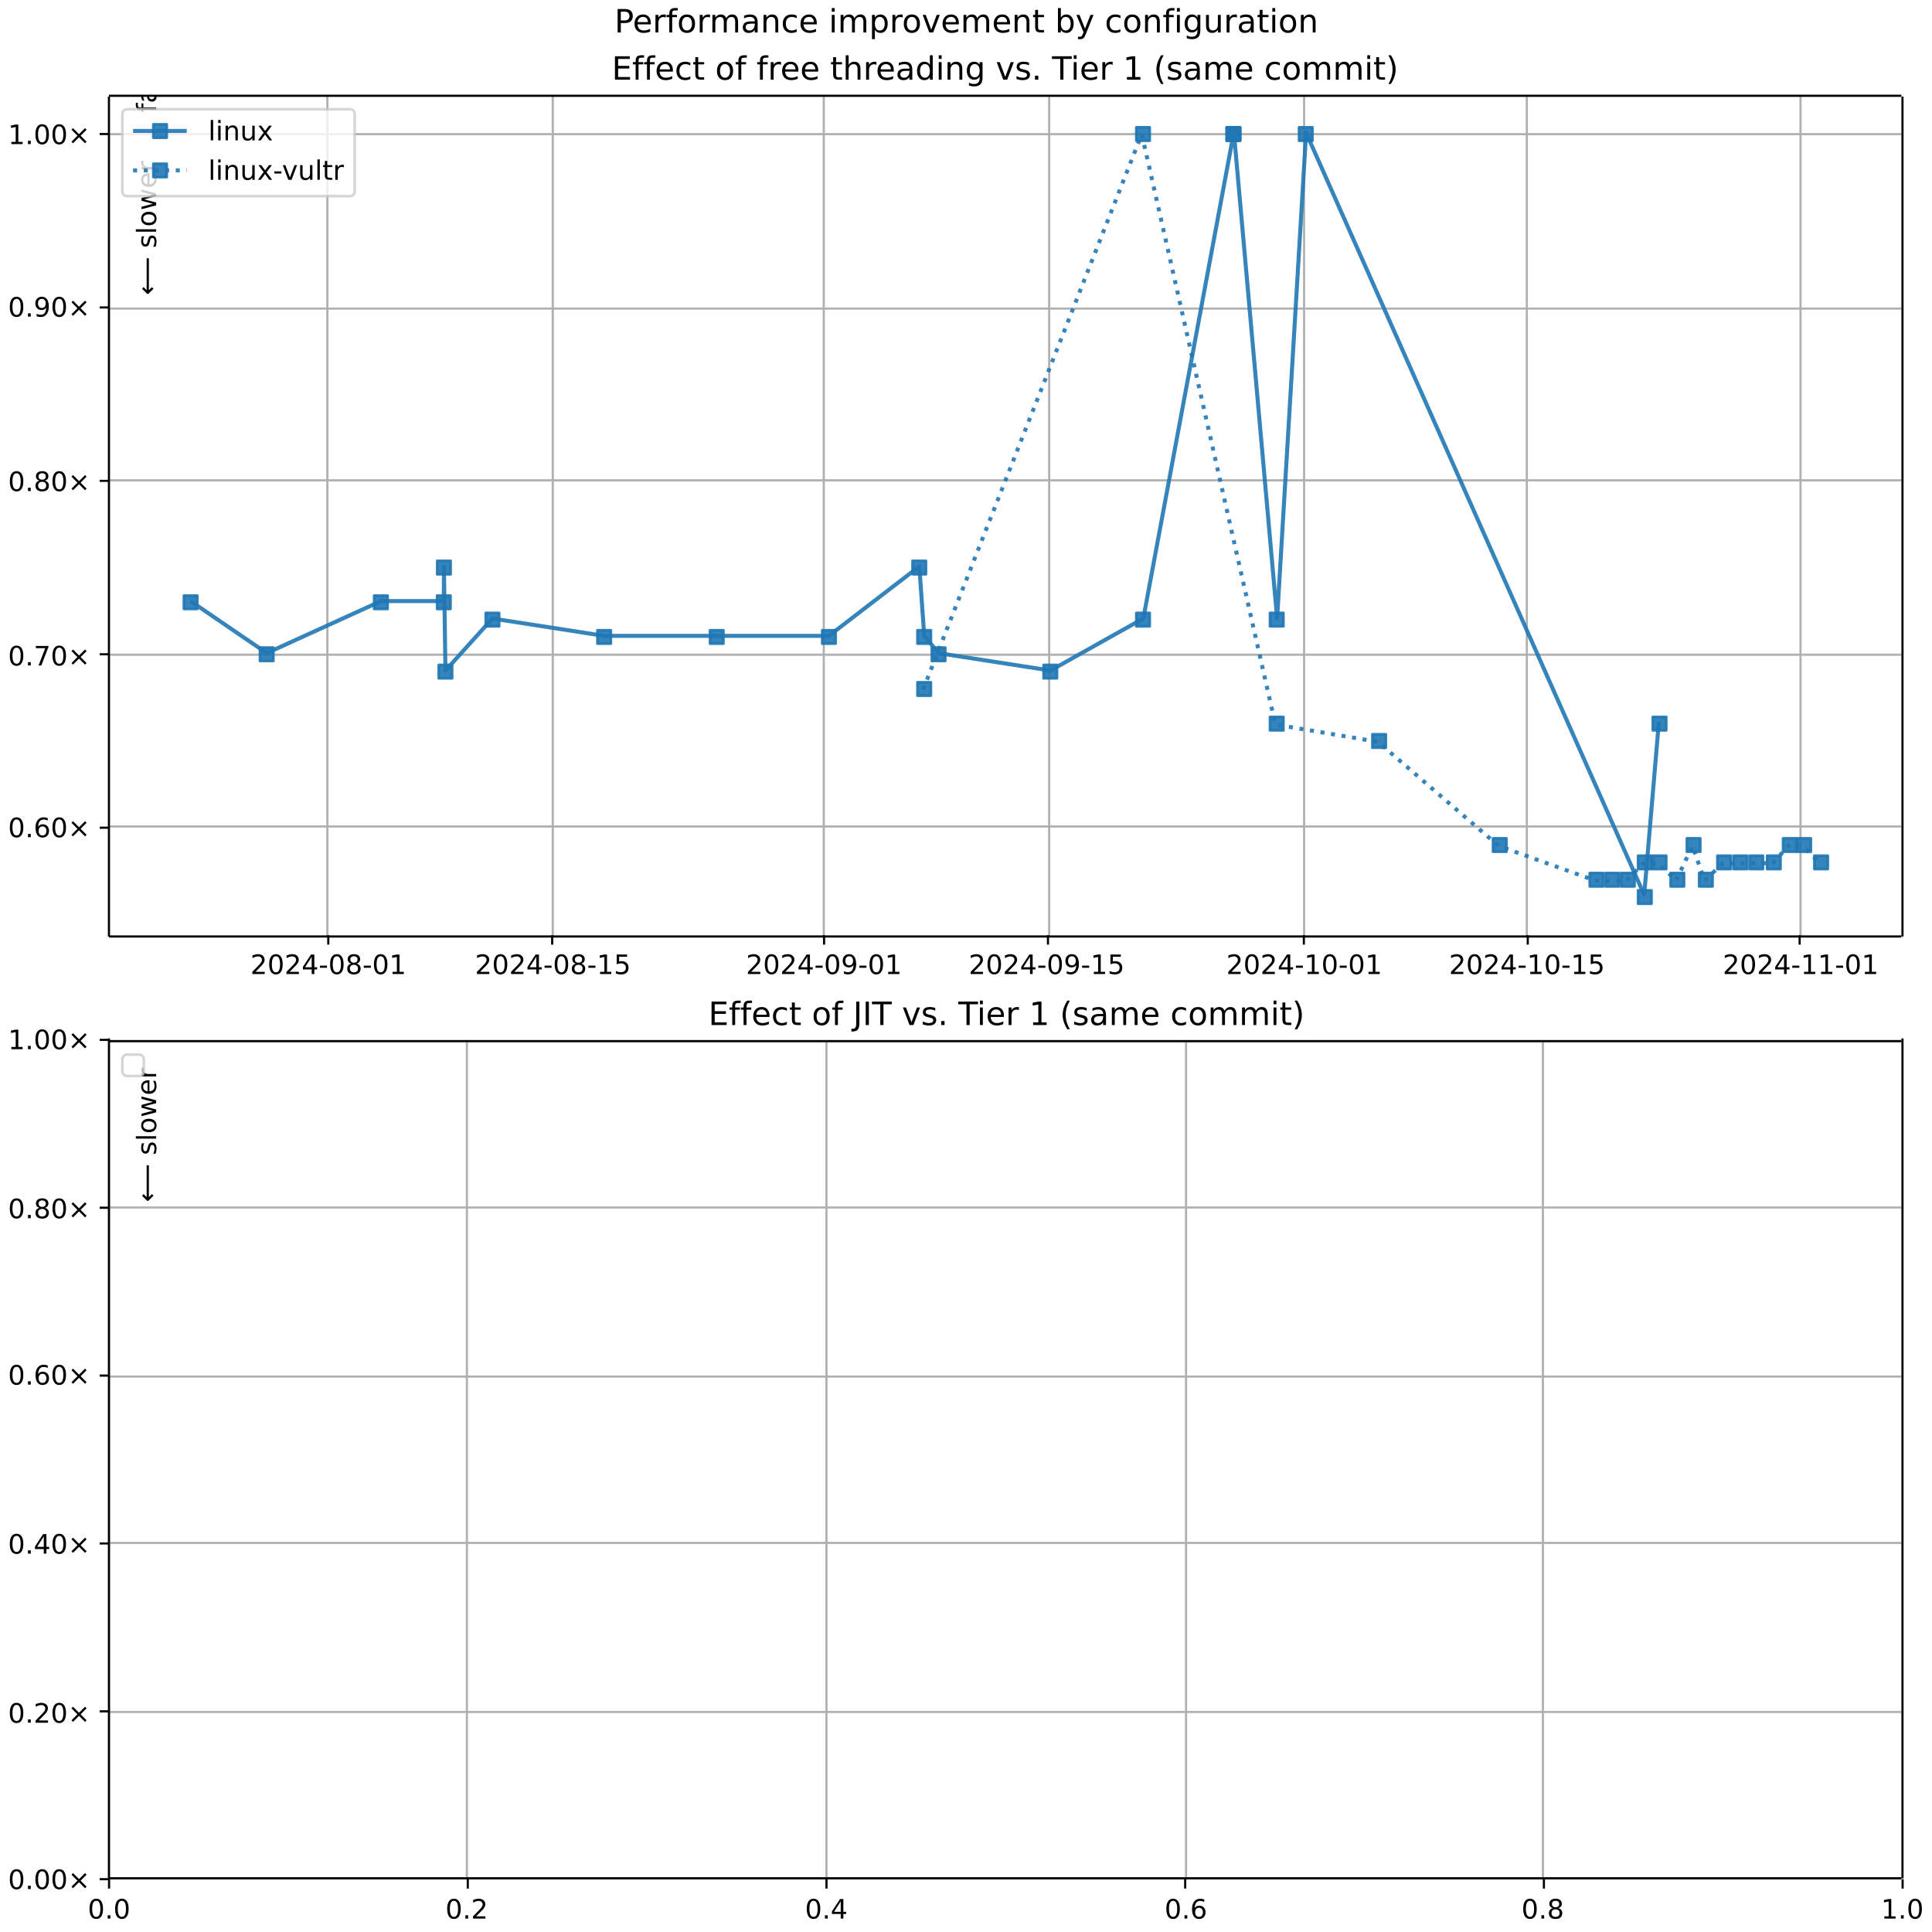
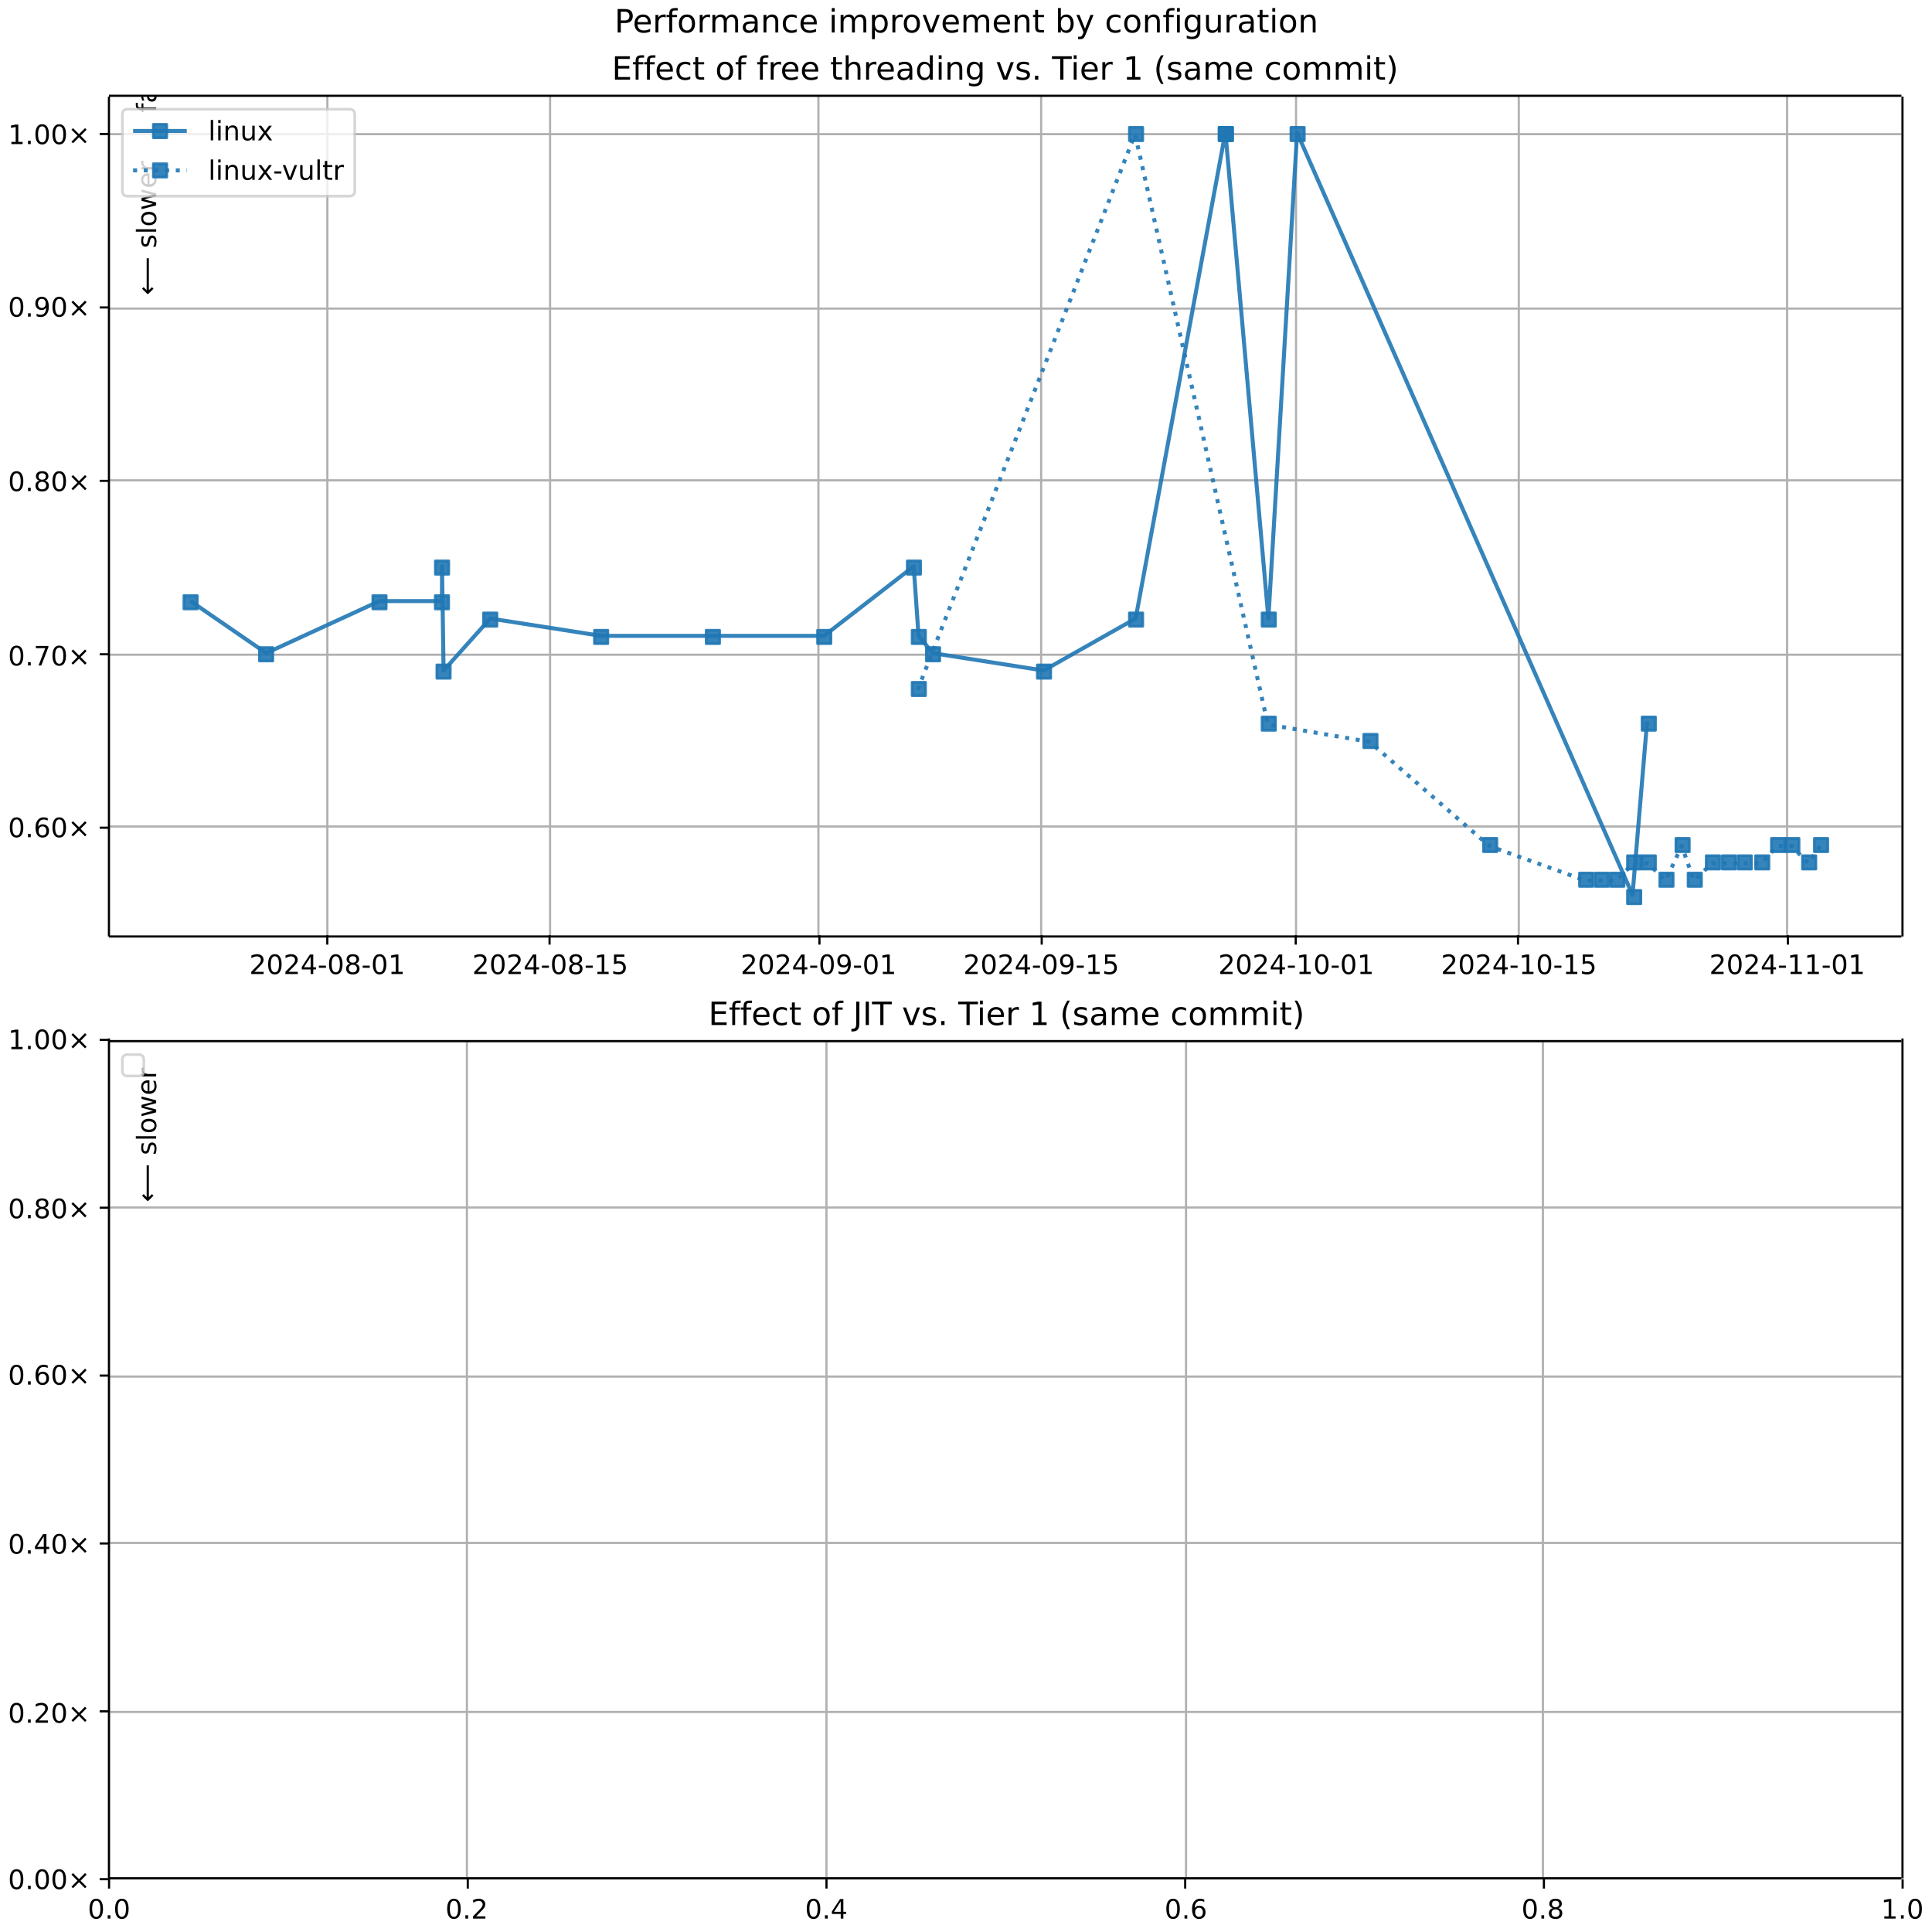
<svg xmlns="http://www.w3.org/2000/svg" xmlns:xlink="http://www.w3.org/1999/xlink" width="720pt" height="720pt" version="1.1" viewBox="0 0 720 720">
  <defs>
    <style type="text/css">*{stroke-linejoin: round; stroke-linecap: butt}</style>
  </defs>
  <path d="m0 720h720v-720h-720z" fill="#fff" />
  <path d="m40.6 349h668v-313h-668z" fill="#fff" />
  <path d="m122 349v-313" clip-path="url(#d)" fill="none" stroke="#b0b0b0" stroke-linecap="square" stroke-width=".8" />
  <defs>
    <path id="j" d="m0 0v3.5" stroke="#000" stroke-width=".8" />
  </defs>
-   <use x="122.342" y="348.529" stroke="#000000" stroke-width=".8" xlink:href="#j" />
-   <g transform="translate(93.3 363) scale(.1 -.1)">
+   <use x="121.967" y="348.529" stroke="#000000" stroke-width=".8" xlink:href="#j" />
+   <g transform="translate(92.9 363) scale(.1 -.1)">
    <defs>
      <path id="f" transform="scale(.0156)" d="m1228 531h2203v-531h-2962v531q359 372 979 998 621 627 780 809 303 340 423 576 121 236 121 464 0 372-261 606-261 235-680 235-297 0-627-103-329-103-704-313v638q381 153 712 231 332 78 607 78 725 0 1156-363 431-362 431-968 0-288-108-546-107-257-392-607-78-91-497-524-418-433-1181-1211z" />
      <path id="a" transform="scale(.0156)" d="m2034 4250q-487 0-733-480-245-479-245-1442 0-959 245-1439 246-480 733-480 491 0 736 480 246 480 246 1439 0 963-246 1442-245 480-736 480zm0 500q785 0 1199-621 414-620 414-1801 0-1178-414-1799-414-620-1199-620-784 0-1198 620-414 621-414 1799 0 1181 414 1801 414 621 1198 621z" />
      <path id="s" transform="scale(.0156)" d="m2419 4116-1594-2491h1594v2491zm-166 550h794v-3041h666v-525h-666v-1100h-628v1100h-2106v609l1940 2957z" />
      <path id="h" transform="scale(.0156)" d="m313 2009h1684v-512h-1684v512z" />
      <path id="y" transform="scale(.0156)" d="m2034 2216q-450 0-708-241-257-241-257-662 0-422 257-663 258-241 708-241t709 242q260 243 260 662 0 421-258 662-257 241-711 241zm-631 268q-406 100-633 378-226 279-226 679 0 559 398 884 399 325 1092 325 697 0 1094-325t397-884q0-400-227-679-226-278-629-378 456-106 710-416 255-309 255-755 0-679-414-1042-414-362-1186-362-771 0-1186 362-414 363-414 1042 0 446 256 755 257 310 713 416zm-231 997q0-362 226-565 227-203 636-203 407 0 636 203 230 203 230 565 0 363-230 566-229 203-636 203-409 0-636-203-226-203-226-566z" />
      <path id="g" transform="scale(.0156)" d="m794 531h1031v3560l-1122-225v575l1116 225h631v-4135h1031v-531h-2687v531z" />
    </defs>
    <use xlink:href="#f" />
    <use x="63.623" xlink:href="#a" />
    <use x="127.246" xlink:href="#f" />
    <use x="190.869" xlink:href="#s" />
    <use x="254.492" xlink:href="#h" />
    <use x="290.576" xlink:href="#a" />
    <use x="354.199" xlink:href="#y" />
    <use x="417.822" xlink:href="#h" />
    <use x="453.906" xlink:href="#a" />
    <use x="517.529" xlink:href="#g" />
  </g>
-   <path d="m206 349v-313" clip-path="url(#d)" fill="none" stroke="#b0b0b0" stroke-linecap="square" stroke-width=".8" />
-   <use x="205.784" y="348.529" stroke="#000000" stroke-width=".8" xlink:href="#j" />
-   <g transform="translate(177 363) scale(.1 -.1)">
+   <path d="m205 349v-313" clip-path="url(#d)" fill="none" stroke="#b0b0b0" stroke-linecap="square" stroke-width=".8" />
+   <use x="204.8" y="348.529" stroke="#000000" stroke-width=".8" xlink:href="#j" />
+   <g transform="translate(176 363) scale(.1 -.1)">
    <defs>
      <path id="ae" transform="scale(.0156)" d="m691 4666h2478v-532h-1900v-1143q137 47 274 70 138 23 276 23 781 0 1237-428 457-428 457-1159 0-753-469-1171-469-417-1322-417-294 0-599 50-304 50-629 150v635q281-153 581-228t634-75q541 0 856 284 316 284 316 772 0 487-316 771-315 285-856 285-253 0-505-56-251-56-513-175v2344z" />
    </defs>
    <use xlink:href="#f" />
    <use x="63.623" xlink:href="#a" />
    <use x="127.246" xlink:href="#f" />
    <use x="190.869" xlink:href="#s" />
    <use x="254.492" xlink:href="#h" />
    <use x="290.576" xlink:href="#a" />
    <use x="354.199" xlink:href="#y" />
    <use x="417.822" xlink:href="#h" />
    <use x="453.906" xlink:href="#g" />
    <use x="517.529" xlink:href="#ae" />
  </g>
-   <path d="m307 349v-313" clip-path="url(#d)" fill="none" stroke="#b0b0b0" stroke-linecap="square" stroke-width=".8" />
-   <use x="307.106" y="348.529" stroke="#000000" stroke-width=".8" xlink:href="#j" />
-   <g transform="translate(278 363) scale(.1 -.1)">
+   <path d="m305 349v-313" clip-path="url(#d)" fill="none" stroke="#b0b0b0" stroke-linecap="square" stroke-width=".8" />
+   <use x="305.382" y="348.529" stroke="#000000" stroke-width=".8" xlink:href="#j" />
+   <g transform="translate(276 363) scale(.1 -.1)">
    <defs>
      <path id="ac" transform="scale(.0156)" d="m703 97v575q238-113 481-172 244-59 479-59 625 0 954 420 330 420 377 1277-181-269-460-413-278-144-615-144-700 0-1108 423-408 424-408 1159 0 718 425 1152 425 435 1131 435 810 0 1236-621 427-620 427-1801 0-1103-524-1761-523-658-1407-658-238 0-482 47-243 47-506 141zm1256 1978q425 0 673 290 249 291 249 798 0 503-249 795-248 292-673 292t-673-292-248-795q0-507 248-798 248-290 673-290z" />
    </defs>
    <use xlink:href="#f" />
    <use x="63.623" xlink:href="#a" />
    <use x="127.246" xlink:href="#f" />
    <use x="190.869" xlink:href="#s" />
    <use x="254.492" xlink:href="#h" />
    <use x="290.576" xlink:href="#a" />
    <use x="354.199" xlink:href="#ac" />
    <use x="417.822" xlink:href="#h" />
    <use x="453.906" xlink:href="#a" />
    <use x="517.529" xlink:href="#g" />
  </g>
-   <path d="m391 349v-313" clip-path="url(#d)" fill="none" stroke="#b0b0b0" stroke-linecap="square" stroke-width=".8" />
-   <use x="390.548" y="348.529" stroke="#000000" stroke-width=".8" xlink:href="#j" />
-   <g transform="translate(361 363) scale(.1 -.1)">
+   <path d="m388 349v-313" clip-path="url(#d)" fill="none" stroke="#b0b0b0" stroke-linecap="square" stroke-width=".8" />
+   <use x="388.214" y="348.529" stroke="#000000" stroke-width=".8" xlink:href="#j" />
+   <g transform="translate(359 363) scale(.1 -.1)">
    <use xlink:href="#f" />
    <use x="63.623" xlink:href="#a" />
    <use x="127.246" xlink:href="#f" />
    <use x="190.869" xlink:href="#s" />
    <use x="254.492" xlink:href="#h" />
    <use x="290.576" xlink:href="#a" />
    <use x="354.199" xlink:href="#ac" />
    <use x="417.822" xlink:href="#h" />
    <use x="453.906" xlink:href="#g" />
    <use x="517.529" xlink:href="#ae" />
  </g>
-   <path d="m486 349v-313" clip-path="url(#d)" fill="none" stroke="#b0b0b0" stroke-linecap="square" stroke-width=".8" />
-   <use x="485.91" y="348.529" stroke="#000000" stroke-width=".8" xlink:href="#j" />
-   <g transform="translate(457 363) scale(.1 -.1)">
+   <path d="m483 349v-313" clip-path="url(#d)" fill="none" stroke="#b0b0b0" stroke-linecap="square" stroke-width=".8" />
+   <use x="482.88" y="348.529" stroke="#000000" stroke-width=".8" xlink:href="#j" />
+   <g transform="translate(454 363) scale(.1 -.1)">
    <use xlink:href="#f" />
    <use x="63.623" xlink:href="#a" />
    <use x="127.246" xlink:href="#f" />
    <use x="190.869" xlink:href="#s" />
    <use x="254.492" xlink:href="#h" />
    <use x="290.576" xlink:href="#g" />
    <use x="354.199" xlink:href="#a" />
    <use x="417.822" xlink:href="#h" />
    <use x="453.906" xlink:href="#a" />
    <use x="517.529" xlink:href="#g" />
  </g>
-   <path d="m569 349v-313" clip-path="url(#d)" fill="none" stroke="#b0b0b0" stroke-linecap="square" stroke-width=".8" />
-   <use x="569.352" y="348.529" stroke="#000000" stroke-width=".8" xlink:href="#j" />
-   <g transform="translate(540 363) scale(.1 -.1)">
+   <path d="m566 349v-313" clip-path="url(#d)" fill="none" stroke="#b0b0b0" stroke-linecap="square" stroke-width=".8" />
+   <use x="565.712" y="348.529" stroke="#000000" stroke-width=".8" xlink:href="#j" />
+   <g transform="translate(537 363) scale(.1 -.1)">
    <use xlink:href="#f" />
    <use x="63.623" xlink:href="#a" />
    <use x="127.246" xlink:href="#f" />
    <use x="190.869" xlink:href="#s" />
    <use x="254.492" xlink:href="#h" />
    <use x="290.576" xlink:href="#g" />
    <use x="354.199" xlink:href="#a" />
    <use x="417.822" xlink:href="#h" />
    <use x="453.906" xlink:href="#g" />
    <use x="517.529" xlink:href="#ae" />
  </g>
-   <path d="m671 349v-313" clip-path="url(#d)" fill="none" stroke="#b0b0b0" stroke-linecap="square" stroke-width=".8" />
-   <use x="670.674" y="348.529" stroke="#000000" stroke-width=".8" xlink:href="#j" />
-   <g transform="translate(642 363) scale(.1 -.1)">
+   <path d="m666 349v-313" clip-path="url(#d)" fill="none" stroke="#b0b0b0" stroke-linecap="square" stroke-width=".8" />
+   <use x="666.294" y="348.529" stroke="#000000" stroke-width=".8" xlink:href="#j" />
+   <g transform="translate(637 363) scale(.1 -.1)">
    <use xlink:href="#f" />
    <use x="63.623" xlink:href="#a" />
    <use x="127.246" xlink:href="#f" />
    <use x="190.869" xlink:href="#s" />
    <use x="254.492" xlink:href="#h" />
    <use x="290.576" xlink:href="#g" />
    <use x="354.199" xlink:href="#g" />
    <use x="417.822" xlink:href="#h" />
    <use x="453.906" xlink:href="#a" />
    <use x="517.529" xlink:href="#g" />
  </g>
  <path d="m40.6 308h668" clip-path="url(#d)" fill="none" stroke="#b0b0b0" stroke-linecap="square" stroke-width=".8" />
  <defs>
    <path id="l" d="m0 0h-3.5" stroke="#000" stroke-width=".8" />
  </defs>
  <use x="40.646" y="308.46" stroke="#000000" stroke-width=".8" xlink:href="#l" />
  <g transform="translate(3 312) scale(.1 -.1)">
    <defs>
      <path id="c" transform="scale(.0156)" d="m684 794h660v-794h-660v794z" />
      <path id="ad" transform="scale(.0156)" d="m2113 2584q-425 0-674-291-248-290-248-796 0-503 248-796 249-292 674-292t673 292q248 293 248 796 0 506-248 796-248 291-673 291zm1253 1979v-575q-238 112-480 171-242 60-480 60-625 0-955-422-329-422-376-1275 184 272 462 417 279 145 613 145 703 0 1111-427 408-426 408-1160 0-719-425-1154-425-434-1131-434-810 0-1238 620-428 621-428 1799 0 1106 525 1764t1409 658q238 0 480-47t505-140z" />
      <path id="m" transform="scale(.0156)" d="m4488 3438-1429-1435 1429-1428-372-378-1435 1434-1434-1434-369 378 1425 1428-1425 1435 369 378 1434-1435 1435 1435 372-378z" />
    </defs>
    <use xlink:href="#a" />
    <use x="63.623" xlink:href="#c" />
    <use x="95.41" xlink:href="#ad" />
    <use x="159.033" xlink:href="#a" />
    <use x="222.656" xlink:href="#m" />
  </g>
  <path d="m40.6 244h668" clip-path="url(#d)" fill="none" stroke="#b0b0b0" stroke-linecap="square" stroke-width=".8" />
  <use x="40.646" y="243.833" stroke="#000000" stroke-width=".8" xlink:href="#l" />
  <g transform="translate(3 248) scale(.1 -.1)">
    <defs>
      <path id="av" transform="scale(.0156)" d="m525 4666h3e3v-269l-1694-4397h-659l1594 4134h-2241v532z" />
    </defs>
    <use xlink:href="#a" />
    <use x="63.623" xlink:href="#c" />
    <use x="95.41" xlink:href="#av" />
    <use x="159.033" xlink:href="#a" />
    <use x="222.656" xlink:href="#m" />
  </g>
  <path d="m40.6 179h668" clip-path="url(#d)" fill="none" stroke="#b0b0b0" stroke-linecap="square" stroke-width=".8" />
  <use x="40.646" y="179.205" stroke="#000000" stroke-width=".8" xlink:href="#l" />
  <g transform="translate(3 183) scale(.1 -.1)">
    <use xlink:href="#a" />
    <use x="63.623" xlink:href="#c" />
    <use x="95.41" xlink:href="#y" />
    <use x="159.033" xlink:href="#a" />
    <use x="222.656" xlink:href="#m" />
  </g>
  <path d="m40.6 115h668" clip-path="url(#d)" fill="none" stroke="#b0b0b0" stroke-linecap="square" stroke-width=".8" />
  <use x="40.646" y="114.578" stroke="#000000" stroke-width=".8" xlink:href="#l" />
  <g transform="translate(3 118) scale(.1 -.1)">
    <use xlink:href="#a" />
    <use x="63.623" xlink:href="#c" />
    <use x="95.41" xlink:href="#ac" />
    <use x="159.033" xlink:href="#a" />
    <use x="222.656" xlink:href="#m" />
  </g>
  <path d="m40.6 50h668" clip-path="url(#d)" fill="none" stroke="#b0b0b0" stroke-linecap="square" stroke-width=".8" />
  <use x="40.646" y="49.951" stroke="#000000" stroke-width=".8" xlink:href="#l" />
  <g transform="translate(3 53.7) scale(.1 -.1)">
    <use xlink:href="#g" />
    <use x="63.623" xlink:href="#c" />
    <use x="95.41" xlink:href="#a" />
    <use x="159.033" xlink:href="#a" />
    <use x="222.656" xlink:href="#m" />
  </g>
-   <path d="m71 224 28.4 19.4 42.6-19.4h23.4l0.038-12.9 0.567 38.8 17.5-19.4 41.6 6.46h42 41.8l33.7-25.9 1.83 25.9 5.35 6.46 41.7 6.46 34.6-19.4 33.7-181h0.062l16.1 181 10.8-181 126 284 5.48-64.6" clip-path="url(#d)" fill="none" stroke="#1f77b4" stroke-linecap="square" stroke-opacity=".9" stroke-width="1.5" />
+   <path d="m71 224 28.2 19.4 42.2-19.4h23.3l0.038-12.9 0.563 38.8 17.4-19.4 41.3 6.46h41.6 41.5l33.4-25.9 1.82 25.9 5.31 6.46 41.3 6.46 34.3-19.4 33.4-181h0.062l16 181 10.7-181 125 284 5.44-64.6" clip-path="url(#d)" fill="none" stroke="#1f77b4" stroke-linecap="square" stroke-opacity=".9" stroke-width="1.5" />
  <defs>
    <path id="b" d="m-2.5 2.5h5v-5h-5z" stroke="#1f77b4" stroke-opacity=".9" />
  </defs>
  <g clip-path="url(#d)" fill="#1f77b4" fill-opacity=".9" stroke="#1f77b4" stroke-opacity=".9">
    <use x="71.027" y="224.444" xlink:href="#b" />
-     <use x="99.386" y="243.833" xlink:href="#b" />
-     <use x="141.944" y="224.444" xlink:href="#b" />
-     <use x="165.392" y="224.444" xlink:href="#b" />
-     <use x="165.43" y="211.519" xlink:href="#b" />
-     <use x="165.997" y="250.295" xlink:href="#b" />
-     <use x="183.522" y="230.907" xlink:href="#b" />
-     <use x="225.147" y="237.37" xlink:href="#b" />
-     <use x="267.101" y="237.37" xlink:href="#b" />
-     <use x="308.915" y="237.37" xlink:href="#b" />
-     <use x="342.586" y="211.519" xlink:href="#b" />
-     <use x="344.421" y="237.37" xlink:href="#b" />
-     <use x="349.766" y="243.833" xlink:href="#b" />
-     <use x="391.417" y="250.295" xlink:href="#b" />
-     <use x="425.969" y="230.907" xlink:href="#b" />
-     <use x="459.633" y="49.951" xlink:href="#b" />
-     <use x="459.695" y="49.951" xlink:href="#b" />
-     <use x="475.793" y="230.907" xlink:href="#b" />
-     <use x="486.617" y="49.951" xlink:href="#b" />
-     <use x="612.966" y="334.311" xlink:href="#b" />
-     <use x="618.45" y="269.684" xlink:href="#b" />
+     <use x="99.179" y="243.833" xlink:href="#b" />
+     <use x="141.426" y="224.444" xlink:href="#b" />
+     <use x="164.702" y="224.444" xlink:href="#b" />
+     <use x="164.74" y="211.519" xlink:href="#b" />
+     <use x="165.303" y="250.295" xlink:href="#b" />
+     <use x="182.7" y="230.907" xlink:href="#b" />
+     <use x="224.021" y="237.37" xlink:href="#b" />
+     <use x="265.669" y="237.37" xlink:href="#b" />
+     <use x="307.178" y="237.37" xlink:href="#b" />
+     <use x="340.602" y="211.519" xlink:href="#b" />
+     <use x="342.424" y="237.37" xlink:href="#b" />
+     <use x="347.73" y="243.833" xlink:href="#b" />
+     <use x="389.077" y="250.295" xlink:href="#b" />
+     <use x="423.376" y="230.907" xlink:href="#b" />
+     <use x="456.794" y="49.951" xlink:href="#b" />
+     <use x="456.856" y="49.951" xlink:href="#b" />
+     <use x="472.837" y="230.907" xlink:href="#b" />
+     <use x="483.581" y="49.951" xlink:href="#b" />
+     <use x="609.008" y="334.311" xlink:href="#b" />
+     <use x="614.451" y="269.684" xlink:href="#b" />
  </g>
  <g stroke="#1f77b4" stroke-opacity=".9">
-     <path d="m344 257 81.5-207 49.8 220 38.2 6.46 45 38.8 36 12.9h5.88 5.8l6.33-6.46h5.48l6.65 6.46 6.06-12.9 4.57 12.9 6.81-6.46h6.02 5.95 6.54l5.96-6.46h5.35l6.32 6.46" clip-path="url(#d)" fill="none" stroke-dasharray="1.5,2.475" stroke-width="1.5" />
+     <path d="m342 257 81-207 49.5 220 37.9 6.46 44.6 38.8 35.8 12.9h5.84 5.76l6.28-6.46h5.44l6.6 6.46 6.01-12.9 4.54 12.9 6.76-6.46h5.98 5.91 6.49l5.91-6.46h5.31l6.27 6.46 4.44-6.46" clip-path="url(#d)" fill="none" stroke-dasharray="1.5,2.475" stroke-width="1.5" />
    <g clip-path="url(#d)" fill="#1f77b4" fill-opacity=".9">
-       <use x="344.421" y="256.758" xlink:href="#b" />
-       <use x="425.969" y="49.951" xlink:href="#b" />
-       <use x="475.793" y="269.684" xlink:href="#b" />
-       <use x="513.959" y="276.146" xlink:href="#b" />
-       <use x="558.911" y="314.923" xlink:href="#b" />
-       <use x="594.952" y="327.848" xlink:href="#b" />
-       <use x="600.837" y="327.848" xlink:href="#b" />
-       <use x="606.636" y="327.848" xlink:href="#b" />
-       <use x="612.966" y="321.386" xlink:href="#b" />
-       <use x="618.45" y="321.386" xlink:href="#b" />
-       <use x="625.095" y="327.848" xlink:href="#b" />
-       <use x="631.152" y="314.923" xlink:href="#b" />
-       <use x="635.721" y="327.848" xlink:href="#b" />
-       <use x="642.531" y="321.386" xlink:href="#b" />
-       <use x="648.555" y="321.386" xlink:href="#b" />
-       <use x="654.504" y="321.386" xlink:href="#b" />
-       <use x="661.043" y="321.386" xlink:href="#b" />
-       <use x="667.001" y="314.923" xlink:href="#b" />
-       <use x="672.349" y="314.923" xlink:href="#b" />
-       <use x="678.666" y="321.386" xlink:href="#b" />
+       <use x="342.424" y="256.758" xlink:href="#b" />
+       <use x="423.376" y="49.951" xlink:href="#b" />
+       <use x="472.837" y="269.684" xlink:href="#b" />
+       <use x="510.723" y="276.146" xlink:href="#b" />
+       <use x="555.347" y="314.923" xlink:href="#b" />
+       <use x="591.125" y="327.848" xlink:href="#b" />
+       <use x="596.967" y="327.848" xlink:href="#b" />
+       <use x="602.724" y="327.848" xlink:href="#b" />
+       <use x="609.008" y="321.386" xlink:href="#b" />
+       <use x="614.451" y="321.386" xlink:href="#b" />
+       <use x="621.048" y="327.848" xlink:href="#b" />
+       <use x="627.061" y="314.923" xlink:href="#b" />
+       <use x="631.596" y="327.848" xlink:href="#b" />
+       <use x="638.357" y="321.386" xlink:href="#b" />
+       <use x="644.336" y="321.386" xlink:href="#b" />
+       <use x="650.242" y="321.386" xlink:href="#b" />
+       <use x="656.734" y="321.386" xlink:href="#b" />
+       <use x="662.648" y="314.923" xlink:href="#b" />
+       <use x="667.956" y="314.923" xlink:href="#b" />
+       <use x="674.228" y="321.386" xlink:href="#b" />
+       <use x="678.666" y="314.923" xlink:href="#b" />
    </g>
  </g>
  <path d="m40.6 349v-313" fill="none" stroke="#000" stroke-linecap="square" stroke-width=".8" />
  <path d="m709 349v-313" fill="none" stroke="#000" stroke-linecap="square" stroke-width=".8" />
  <path d="m40.6 349h668" fill="none" stroke="#000" stroke-linecap="square" stroke-width=".8" />
  <path d="m40.6 35.7h668" fill="none" stroke="#000" stroke-linecap="square" stroke-width=".8" />
  <g clip-path="url(#d)">
    <g transform="translate(58.2 42) rotate(-90) scale(.1 -.1)">
      <defs>
        <path id="n" transform="scale(.0156)" d="m2375 4863v-479h-550q-309 0-430-125-120-125-120-450v-309h947v-447h-947v-3053h-578v3053h-550v447h550v244q0 584 272 851 272 268 862 268h544z" />
        <path id="v" transform="scale(.0156)" d="m2194 1759q-697 0-966-159t-269-544q0-306 202-486 202-179 548-179 479 0 768 339t289 901v128h-572zm1147 238v-2e3h-575v531q-197-318-491-470t-719-152q-537 0-855 302-317 302-317 808 0 590 395 890 396 300 1180 300h807v57q0 397-261 614t-733 217q-300 0-585-72-284-72-546-216v532q315 122 612 182 297 61 578 61 760 0 1135-394 375-393 375-1193z" />
        <path id="t" transform="scale(.0156)" d="m2834 3397v-544q-243 125-506 187-262 63-544 63-428 0-642-131t-214-394q0-200 153-314t616-217l197-44q612-131 870-370t258-667q0-488-386-773-386-284-1061-284-281 0-586 55t-642 164v594q319-166 628-249 309-82 613-82 406 0 624 139 219 139 219 392 0 234-158 359-157 125-692 241l-200 47q-534 112-772 345-237 233-237 639 0 494 350 762 350 269 994 269 318 0 599-47 282-46 519-140z" />
        <path id="o" transform="scale(.0156)" d="m1172 4494v-994h1184v-447h-1184v-1900q0-428 117-550t477-122h590v-481h-590q-666 0-919 248-253 249-253 905v1900h-422v447h422v994h578z" />
        <path id="e" transform="scale(.0156)" d="m3597 1894v-281h-2644q38-594 358-905t892-311q331 0 642 81t618 244v-544q-310-131-635-200t-659-69q-838 0-1327 487-489 488-489 1320 0 859 464 1363 464 505 1252 505 706 0 1117-455 411-454 411-1235zm-575 169q-6 471-264 752-258 282-683 282-481 0-770-272t-333-766l2050 4z" />
        <path id="k" transform="scale(.0156)" d="m2631 2963q-97 56-211 82-114 27-251 27-488 0-749-317t-261-911v-1844h-578v3500h578v-544q182 319 472 473 291 155 707 155 59 0 131-8 72-7 159-23l3-590z" />
        <path id="al" transform="scale(.0156)" d="m8863 2147v-281l-1229-1228-375 375 729 728h-7622v531h7622l-729 728 375 375 1229-1228z" />
      </defs>
      <use xlink:href="#n" />
      <use x="35.205" xlink:href="#v" />
      <use x="96.484" xlink:href="#t" />
      <use x="148.584" xlink:href="#o" />
      <use x="187.793" xlink:href="#e" />
      <use x="249.316" xlink:href="#k" />
      <use x="290.43" xlink:href="#DejaVuSans-20" />
      <use x="322.217" xlink:href="#al" />
    </g>
  </g>
  <g clip-path="url(#d)">
    <g transform="translate(58.2 110) rotate(-90) scale(.1 -.1)">
      <defs>
        <path id="am" transform="scale(.0156)" d="m313 1866v281l1228 1228 375-375-728-728h7621v-531h-7621l728-728-375-375-1228 1228z" />
        <path id="x" transform="scale(.0156)" d="m603 4863h575v-4863h-575v4863z" />
        <path id="p" transform="scale(.0156)" d="m1959 3097q-462 0-731-361t-269-989 267-989q268-361 733-361 460 0 728 362 269 363 269 988 0 622-269 986-268 364-728 364zm0 487q750 0 1178-488 429-487 429-1349 0-859-429-1349-428-489-1178-489-753 0-1180 489-426 490-426 1349 0 862 426 1349 427 488 1180 488z" />
        <path id="ag" transform="scale(.0156)" d="m269 3500h575l719-2731 715 2731h678l719-2731 716 2731h575l-916-3500h-678l-753 2869-756-2869h-679l-915 3500z" />
      </defs>
      <use xlink:href="#am" />
      <use x="143.359" xlink:href="#DejaVuSans-20" />
      <use x="175.146" xlink:href="#t" />
      <use x="227.246" xlink:href="#x" />
      <use x="255.029" xlink:href="#p" />
      <use x="316.211" xlink:href="#ag" />
      <use x="397.998" xlink:href="#e" />
      <use x="459.521" xlink:href="#k" />
    </g>
  </g>
  <g transform="translate(228 29.7) scale(.12 -.12)">
    <defs>
      <path id="ai" transform="scale(.0156)" d="m628 4666h2950v-532h-2319v-1381h2222v-531h-2222v-1691h2375v-531h-3006v4666z" />
      <path id="w" transform="scale(.0156)" d="m3122 3366v-538q-244 135-489 202t-495 67q-560 0-870-355-309-354-309-995t309-996q310-354 870-354 250 0 495 67t489 202v-532q-241-112-499-168-257-57-548-57-791 0-1257 497-465 497-465 1341 0 856 470 1346 471 491 1290 491 265 0 518-55 253-54 491-163z" />
      <path id="ap" transform="scale(.0156)" d="m3513 2113v-2113h-575v2094q0 497-194 743-194 247-581 247-466 0-735-297-269-296-269-809v-1978h-578v4863h578v-1907q207 316 486 472 280 156 646 156 603 0 912-373 310-373 310-1098z" />
      <path id="aq" transform="scale(.0156)" d="m2906 2969v1894h575v-4863h-575v525q-181-312-458-464-276-152-664-152-634 0-1033 506-398 507-398 1332t398 1331q399 506 1033 506 388 0 664-152 277-151 458-463zm-1959-1222q0-634 261-995t717-361 718 361q263 361 263 995t-263 995q-262 361-718 361t-717-361-261-995z" />
      <path id="q" transform="scale(.0156)" d="m603 3500h575v-3500h-575v3500zm0 1363h575v-729h-575v729z" />
      <path id="u" transform="scale(.0156)" d="m3513 2113v-2113h-575v2094q0 497-194 743-194 247-581 247-466 0-735-297-269-296-269-809v-1978h-578v3500h578v-544q207 316 486 472 280 156 646 156 603 0 912-373 310-373 310-1098z" />
      <path id="ah" transform="scale(.0156)" d="m2906 1791q0 625-258 968-257 344-723 344-462 0-720-344-258-343-258-968 0-622 258-966t720-344q466 0 723 344 258 344 258 966zm575-1357q0-893-397-1329-396-436-1215-436-303 0-572 45t-522 139v559q253-137 500-202 247-66 503-66 566 0 847 295t281 892v285q-178-310-456-463t-666-153q-643 0-1037 490-394 491-394 1301 0 812 394 1302 394 491 1037 491 388 0 666-153t456-462v531h575v-3066z" />
      <path id="z" transform="scale(.0156)" d="m191 3500h609l1094-2937 1094 2937h609l-1313-3500h-781l-1312 3500z" />
      <path id="ab" transform="scale(.0156)" d="m-19 4666h3947v-532h-1656v-4134h-634v4134h-1657v532z" />
      <path id="ak" transform="scale(.0156)" d="m1984 4856q-418-718-622-1422-203-703-203-1425 0-721 205-1429t620-1424h-500q-468 735-701 1444t-233 1409q0 697 231 1403 232 707 703 1444h500z" />
      <path id="r" transform="scale(.0156)" d="m3328 2828q216 388 516 572t706 184q547 0 844-383 297-382 297-1088v-2113h-578v2094q0 503-179 746-178 244-543 244-447 0-707-297-259-296-259-809v-1978h-578v2094q0 506-178 748t-550 242q-441 0-701-298-259-298-259-808v-1978h-578v3500h578v-544q197 322 472 475t653 153q382 0 649-194 267-193 395-562z" />
      <path id="aj" transform="scale(.0156)" d="m513 4856h500q468-737 701-1444 233-706 233-1403 0-700-233-1409t-701-1444h-500q415 716 620 1424t205 1429q0 722-205 1425-205 704-620 1422z" />
    </defs>
    <use xlink:href="#ai" />
    <use x="63.184" xlink:href="#n" />
    <use x="98.389" xlink:href="#n" />
    <use x="133.594" xlink:href="#e" />
    <use x="195.117" xlink:href="#w" />
    <use x="250.098" xlink:href="#o" />
    <use x="289.307" xlink:href="#DejaVuSans-20" />
    <use x="321.094" xlink:href="#p" />
    <use x="382.275" xlink:href="#n" />
    <use x="417.48" xlink:href="#DejaVuSans-20" />
    <use x="449.268" xlink:href="#n" />
    <use x="484.473" xlink:href="#k" />
    <use x="523.336" xlink:href="#e" />
    <use x="584.859" xlink:href="#e" />
    <use x="646.383" xlink:href="#DejaVuSans-20" />
    <use x="678.17" xlink:href="#o" />
    <use x="717.379" xlink:href="#ap" />
    <use x="780.758" xlink:href="#k" />
    <use x="819.621" xlink:href="#e" />
    <use x="881.145" xlink:href="#v" />
    <use x="942.424" xlink:href="#aq" />
    <use x="1005.9" xlink:href="#q" />
    <use x="1033.684" xlink:href="#u" />
    <use x="1097.062" xlink:href="#ah" />
    <use x="1160.539" xlink:href="#DejaVuSans-20" />
    <use x="1192.326" xlink:href="#z" />
    <use x="1251.506" xlink:href="#t" />
    <use x="1303.605" xlink:href="#c" />
    <use x="1335.393" xlink:href="#DejaVuSans-20" />
    <use x="1367.18" xlink:href="#ab" />
    <use x="1425.139" xlink:href="#q" />
    <use x="1452.922" xlink:href="#e" />
    <use x="1514.445" xlink:href="#k" />
    <use x="1555.559" xlink:href="#DejaVuSans-20" />
    <use x="1587.346" xlink:href="#g" />
    <use x="1650.969" xlink:href="#DejaVuSans-20" />
    <use x="1682.756" xlink:href="#ak" />
    <use x="1721.77" xlink:href="#t" />
    <use x="1773.869" xlink:href="#v" />
    <use x="1835.148" xlink:href="#r" />
    <use x="1932.561" xlink:href="#e" />
    <use x="1994.084" xlink:href="#DejaVuSans-20" />
    <use x="2025.871" xlink:href="#w" />
    <use x="2080.852" xlink:href="#p" />
    <use x="2142.033" xlink:href="#r" />
    <use x="2239.445" xlink:href="#r" />
    <use x="2336.857" xlink:href="#q" />
    <use x="2364.641" xlink:href="#o" />
    <use x="2403.85" xlink:href="#aj" />
  </g>
  <path d="m47.6 73.1h82.6q2 0 2-2v-28.4q0-2-2-2h-82.6q-2 0-2 2v28.4q0 2 2 2z" fill="#fff" opacity=".8" stroke="#ccc" />
  <path d="m49.6 48.8h10 10" fill="none" stroke="#1f77b4" stroke-linecap="square" stroke-opacity=".9" stroke-width="1.5" />
  <use x="59.646" y="48.831" fill="#1f77b4" fill-opacity=".9" stroke="#1f77b4" stroke-opacity=".9" xlink:href="#b" />
  <g transform="translate(77.6 52.3) scale(.1 -.1)">
    <defs>
      <path id="aa" transform="scale(.0156)" d="m544 1381v2119h575v-2097q0-497 193-746 194-248 582-248 465 0 735 297 271 297 271 810v1984h575v-3500h-575v538q-209-319-486-474-276-155-642-155-603 0-916 375-312 375-312 1097zm1447 2203z" />
      <path id="af" transform="scale(.0156)" d="m3513 3500-1266-1703 1331-1797h-678l-1019 1375-1018-1375h-679l1360 1831-1244 1669h678l928-1247 928 1247h679z" />
    </defs>
    <use xlink:href="#x" />
    <use x="27.783" xlink:href="#q" />
    <use x="55.566" xlink:href="#u" />
    <use x="118.945" xlink:href="#aa" />
    <use x="182.324" xlink:href="#af" />
  </g>
  <path d="m49.6 63.5h10 10" fill="none" stroke="#1f77b4" stroke-dasharray="1.5,2.475" stroke-opacity=".9" stroke-width="1.5" />
  <use x="59.646" y="63.509" fill="#1f77b4" fill-opacity=".9" stroke="#1f77b4" stroke-opacity=".9" xlink:href="#b" />
  <g transform="translate(77.6 67) scale(.1 -.1)">
    <use xlink:href="#x" />
    <use x="27.783" xlink:href="#q" />
    <use x="55.566" xlink:href="#u" />
    <use x="118.945" xlink:href="#aa" />
    <use x="182.324" xlink:href="#af" />
    <use x="241.504" xlink:href="#h" />
    <use x="274.963" xlink:href="#z" />
    <use x="334.143" xlink:href="#aa" />
    <use x="397.521" xlink:href="#x" />
    <use x="425.305" xlink:href="#o" />
    <use x="464.514" xlink:href="#k" />
  </g>
  <path d="m40.6 700h668v-313h-668z" fill="#fff" />
  <path d="m40.6 700v-313" clip-path="url(#i)" fill="none" stroke="#b0b0b0" stroke-linecap="square" stroke-width=".8" />
  <use x="40.646" y="700.322" stroke="#000000" stroke-width=".8" xlink:href="#j" />
  <g transform="translate(32.7 715) scale(.1 -.1)">
    <use xlink:href="#a" />
    <use x="63.623" xlink:href="#c" />
    <use x="95.41" xlink:href="#a" />
  </g>
  <path d="m174 700v-313" clip-path="url(#i)" fill="none" stroke="#b0b0b0" stroke-linecap="square" stroke-width=".8" />
  <use x="174.326" y="700.322" stroke="#000000" stroke-width=".8" xlink:href="#j" />
  <g transform="translate(166 715) scale(.1 -.1)">
    <use xlink:href="#a" />
    <use x="63.623" xlink:href="#c" />
    <use x="95.41" xlink:href="#f" />
  </g>
  <path d="m308 700v-313" clip-path="url(#i)" fill="none" stroke="#b0b0b0" stroke-linecap="square" stroke-width=".8" />
  <use x="308.007" y="700.322" stroke="#000000" stroke-width=".8" xlink:href="#j" />
  <g transform="translate(300 715) scale(.1 -.1)">
    <use xlink:href="#a" />
    <use x="63.623" xlink:href="#c" />
    <use x="95.41" xlink:href="#s" />
  </g>
  <path d="m442 700v-313" clip-path="url(#i)" fill="none" stroke="#b0b0b0" stroke-linecap="square" stroke-width=".8" />
  <use x="441.687" y="700.322" stroke="#000000" stroke-width=".8" xlink:href="#j" />
  <g transform="translate(434 715) scale(.1 -.1)">
    <use xlink:href="#a" />
    <use x="63.623" xlink:href="#c" />
    <use x="95.41" xlink:href="#ad" />
  </g>
  <path d="m575 700v-313" clip-path="url(#i)" fill="none" stroke="#b0b0b0" stroke-linecap="square" stroke-width=".8" />
  <use x="575.368" y="700.322" stroke="#000000" stroke-width=".8" xlink:href="#j" />
  <g transform="translate(567 715) scale(.1 -.1)">
    <use xlink:href="#a" />
    <use x="63.623" xlink:href="#c" />
    <use x="95.41" xlink:href="#y" />
  </g>
  <path d="m709 700v-313" clip-path="url(#i)" fill="none" stroke="#b0b0b0" stroke-linecap="square" stroke-width=".8" />
  <use x="709.048" y="700.322" stroke="#000000" stroke-width=".8" xlink:href="#j" />
  <g transform="translate(701 715) scale(.1 -.1)">
    <use xlink:href="#g" />
    <use x="63.623" xlink:href="#c" />
    <use x="95.41" xlink:href="#a" />
  </g>
  <path d="m40.6 700h668" clip-path="url(#i)" fill="none" stroke="#b0b0b0" stroke-linecap="square" stroke-width=".8" />
  <use x="40.646" y="700.322" stroke="#000000" stroke-width=".8" xlink:href="#l" />
  <g transform="translate(3 704) scale(.1 -.1)">
    <use xlink:href="#a" />
    <use x="63.623" xlink:href="#c" />
    <use x="95.41" xlink:href="#a" />
    <use x="159.033" xlink:href="#a" />
    <use x="222.656" xlink:href="#m" />
  </g>
  <path d="m40.6 638h668" clip-path="url(#i)" fill="none" stroke="#b0b0b0" stroke-linecap="square" stroke-width=".8" />
  <use x="40.646" y="637.762" stroke="#000000" stroke-width=".8" xlink:href="#l" />
  <g transform="translate(3 642) scale(.1 -.1)">
    <use xlink:href="#a" />
    <use x="63.623" xlink:href="#c" />
    <use x="95.41" xlink:href="#f" />
    <use x="159.033" xlink:href="#a" />
    <use x="222.656" xlink:href="#m" />
  </g>
  <path d="m40.6 575h668" clip-path="url(#i)" fill="none" stroke="#b0b0b0" stroke-linecap="square" stroke-width=".8" />
  <use x="40.646" y="575.203" stroke="#000000" stroke-width=".8" xlink:href="#l" />
  <g transform="translate(3 579) scale(.1 -.1)">
    <use xlink:href="#a" />
    <use x="63.623" xlink:href="#c" />
    <use x="95.41" xlink:href="#s" />
    <use x="159.033" xlink:href="#a" />
    <use x="222.656" xlink:href="#m" />
  </g>
  <path d="m40.6 513h668" clip-path="url(#i)" fill="none" stroke="#b0b0b0" stroke-linecap="square" stroke-width=".8" />
  <use x="40.646" y="512.644" stroke="#000000" stroke-width=".8" xlink:href="#l" />
  <g transform="translate(3 516) scale(.1 -.1)">
    <use xlink:href="#a" />
    <use x="63.623" xlink:href="#c" />
    <use x="95.41" xlink:href="#ad" />
    <use x="159.033" xlink:href="#a" />
    <use x="222.656" xlink:href="#m" />
  </g>
  <path d="m40.6 450h668" clip-path="url(#i)" fill="none" stroke="#b0b0b0" stroke-linecap="square" stroke-width=".8" />
  <use x="40.646" y="450.085" stroke="#000000" stroke-width=".8" xlink:href="#l" />
  <g transform="translate(3 454) scale(.1 -.1)">
    <use xlink:href="#a" />
    <use x="63.623" xlink:href="#c" />
    <use x="95.41" xlink:href="#y" />
    <use x="159.033" xlink:href="#a" />
    <use x="222.656" xlink:href="#m" />
  </g>
  <path d="m40.6 388h668" clip-path="url(#i)" fill="none" stroke="#b0b0b0" stroke-linecap="square" stroke-width=".8" />
  <use x="40.646" y="387.525" stroke="#000000" stroke-width=".8" xlink:href="#l" />
  <g transform="translate(3 391) scale(.1 -.1)">
    <use xlink:href="#g" />
    <use x="63.623" xlink:href="#c" />
    <use x="95.41" xlink:href="#a" />
    <use x="159.033" xlink:href="#a" />
    <use x="222.656" xlink:href="#m" />
  </g>
  <path d="m40.6 700v-313" fill="none" stroke="#000" stroke-linecap="square" stroke-width=".8" />
  <path d="m709 700v-313" fill="none" stroke="#000" stroke-linecap="square" stroke-width=".8" />
  <path d="m40.6 700h668" fill="none" stroke="#000" stroke-linecap="square" stroke-width=".8" />
  <path d="m40.6 388h668" fill="none" stroke="#000" stroke-linecap="square" stroke-width=".8" />
  <g clip-path="url(#i)">
    <g transform="translate(58.2 380) rotate(-90) scale(.1 -.1)">
      <use xlink:href="#n" />
      <use x="35.205" xlink:href="#v" />
      <use x="96.484" xlink:href="#t" />
      <use x="148.584" xlink:href="#o" />
      <use x="187.793" xlink:href="#e" />
      <use x="249.316" xlink:href="#k" />
      <use x="290.43" xlink:href="#DejaVuSans-20" />
      <use x="322.217" xlink:href="#al" />
    </g>
  </g>
  <g clip-path="url(#i)">
    <g transform="translate(58.2 448) rotate(-90) scale(.1 -.1)">
      <use xlink:href="#am" />
      <use x="143.359" xlink:href="#DejaVuSans-20" />
      <use x="175.146" xlink:href="#t" />
      <use x="227.246" xlink:href="#x" />
      <use x="255.029" xlink:href="#p" />
      <use x="316.211" xlink:href="#ag" />
      <use x="397.998" xlink:href="#e" />
      <use x="459.521" xlink:href="#k" />
    </g>
  </g>
  <g transform="translate(264 382) scale(.12 -.12)">
    <defs>
      <path id="at" transform="scale(.0156)" d="m628 4666h631v-4341q0-844-320-1225t-1030-381h-240v531h197q418 0 590 235 172 234 172 840v4341z" />
      <path id="au" transform="scale(.0156)" d="m628 4666h631v-4666h-631v4666z" />
    </defs>
    <use xlink:href="#ai" />
    <use x="63.184" xlink:href="#n" />
    <use x="98.389" xlink:href="#n" />
    <use x="133.594" xlink:href="#e" />
    <use x="195.117" xlink:href="#w" />
    <use x="250.098" xlink:href="#o" />
    <use x="289.307" xlink:href="#DejaVuSans-20" />
    <use x="321.094" xlink:href="#p" />
    <use x="382.275" xlink:href="#n" />
    <use x="417.48" xlink:href="#DejaVuSans-20" />
    <use x="449.268" xlink:href="#at" />
    <use x="478.76" xlink:href="#au" />
    <use x="508.252" xlink:href="#ab" />
    <use x="569.336" xlink:href="#DejaVuSans-20" />
    <use x="601.123" xlink:href="#z" />
    <use x="660.303" xlink:href="#t" />
    <use x="712.402" xlink:href="#c" />
    <use x="744.189" xlink:href="#DejaVuSans-20" />
    <use x="775.977" xlink:href="#ab" />
    <use x="833.936" xlink:href="#q" />
    <use x="861.719" xlink:href="#e" />
    <use x="923.242" xlink:href="#k" />
    <use x="964.355" xlink:href="#DejaVuSans-20" />
    <use x="996.143" xlink:href="#g" />
    <use x="1059.766" xlink:href="#DejaVuSans-20" />
    <use x="1091.553" xlink:href="#ak" />
    <use x="1130.566" xlink:href="#t" />
    <use x="1182.666" xlink:href="#v" />
    <use x="1243.945" xlink:href="#r" />
    <use x="1341.357" xlink:href="#e" />
    <use x="1402.881" xlink:href="#DejaVuSans-20" />
    <use x="1434.668" xlink:href="#w" />
    <use x="1489.648" xlink:href="#p" />
    <use x="1550.83" xlink:href="#r" />
    <use x="1648.242" xlink:href="#r" />
    <use x="1745.654" xlink:href="#q" />
    <use x="1773.438" xlink:href="#o" />
    <use x="1812.646" xlink:href="#aj" />
  </g>
  <path d="m47.6 401h4q2 0 2-2v-4q0-2-2-2h-4q-2 0-2 2v4q0 2 2 2z" fill="#fff" opacity=".8" stroke="#ccc" />
  <g transform="translate(229 12.1) scale(.12 -.12)">
    <defs>
      <path id="as" transform="scale(.0156)" d="m1259 4147v-1753h794q441 0 681 228 241 228 241 650 0 419-241 647-240 228-681 228h-794zm-631 519h1425q785 0 1186-355 402-355 402-1039 0-691-402-1044-401-353-1186-353h-794v-1875h-631v4666z" />
      <path id="ao" transform="scale(.0156)" d="m1159 525v-1856h-578v4831h578v-531q182 312 458 463 277 152 661 152 638 0 1036-506 399-506 399-1331t-399-1332q-398-506-1036-506-384 0-661 152-276 152-458 464zm1957 1222q0 634-261 995t-717 361q-457 0-718-361t-261-995 261-995 718-361q456 0 717 361t261 995z" />
      <path id="ar" transform="scale(.0156)" d="m3116 1747q0 634-261 995t-717 361q-457 0-718-361t-261-995 261-995 718-361q456 0 717 361t261 995zm-1957 1222q182 312 458 463 277 152 661 152 638 0 1036-506 399-506 399-1331t-399-1332q-398-506-1036-506-384 0-661 152-276 152-458 464v-525h-578v4863h578v-1894z" />
      <path id="an" transform="scale(.0156)" d="m2059-325q-243-625-475-815-231-191-618-191h-460v481h338q237 0 368 113 132 112 291 531l103 262-1415 3444h609l1094-2737 1094 2737h609l-1538-3825z" />
    </defs>
    <use xlink:href="#as" />
    <use x="56.678" xlink:href="#e" />
    <use x="118.201" xlink:href="#k" />
    <use x="159.314" xlink:href="#n" />
    <use x="194.52" xlink:href="#p" />
    <use x="255.701" xlink:href="#k" />
    <use x="295.064" xlink:href="#r" />
    <use x="392.477" xlink:href="#v" />
    <use x="453.756" xlink:href="#u" />
    <use x="517.135" xlink:href="#w" />
    <use x="572.115" xlink:href="#e" />
    <use x="633.639" xlink:href="#DejaVuSans-20" />
    <use x="665.426" xlink:href="#q" />
    <use x="693.209" xlink:href="#r" />
    <use x="790.621" xlink:href="#ao" />
    <use x="854.098" xlink:href="#k" />
    <use x="892.961" xlink:href="#p" />
    <use x="954.143" xlink:href="#z" />
    <use x="1013.322" xlink:href="#e" />
    <use x="1074.846" xlink:href="#r" />
    <use x="1172.258" xlink:href="#e" />
    <use x="1233.781" xlink:href="#u" />
    <use x="1297.16" xlink:href="#o" />
    <use x="1336.369" xlink:href="#DejaVuSans-20" />
    <use x="1368.156" xlink:href="#ar" />
    <use x="1431.633" xlink:href="#an" />
    <use x="1490.812" xlink:href="#DejaVuSans-20" />
    <use x="1522.6" xlink:href="#w" />
    <use x="1577.58" xlink:href="#p" />
    <use x="1638.762" xlink:href="#u" />
    <use x="1702.141" xlink:href="#n" />
    <use x="1737.346" xlink:href="#q" />
    <use x="1765.129" xlink:href="#ah" />
    <use x="1828.605" xlink:href="#aa" />
    <use x="1891.984" xlink:href="#k" />
    <use x="1933.098" xlink:href="#v" />
    <use x="1994.377" xlink:href="#o" />
    <use x="2033.586" xlink:href="#q" />
    <use x="2061.369" xlink:href="#p" />
    <use x="2122.551" xlink:href="#u" />
  </g>
  <defs>
    <clipPath id="d">
      <rect x="40.6" y="35.7" width="668" height="313" />
    </clipPath>
    <clipPath id="i">
      <rect x="40.6" y="388" width="668" height="313" />
    </clipPath>
  </defs>
</svg>
